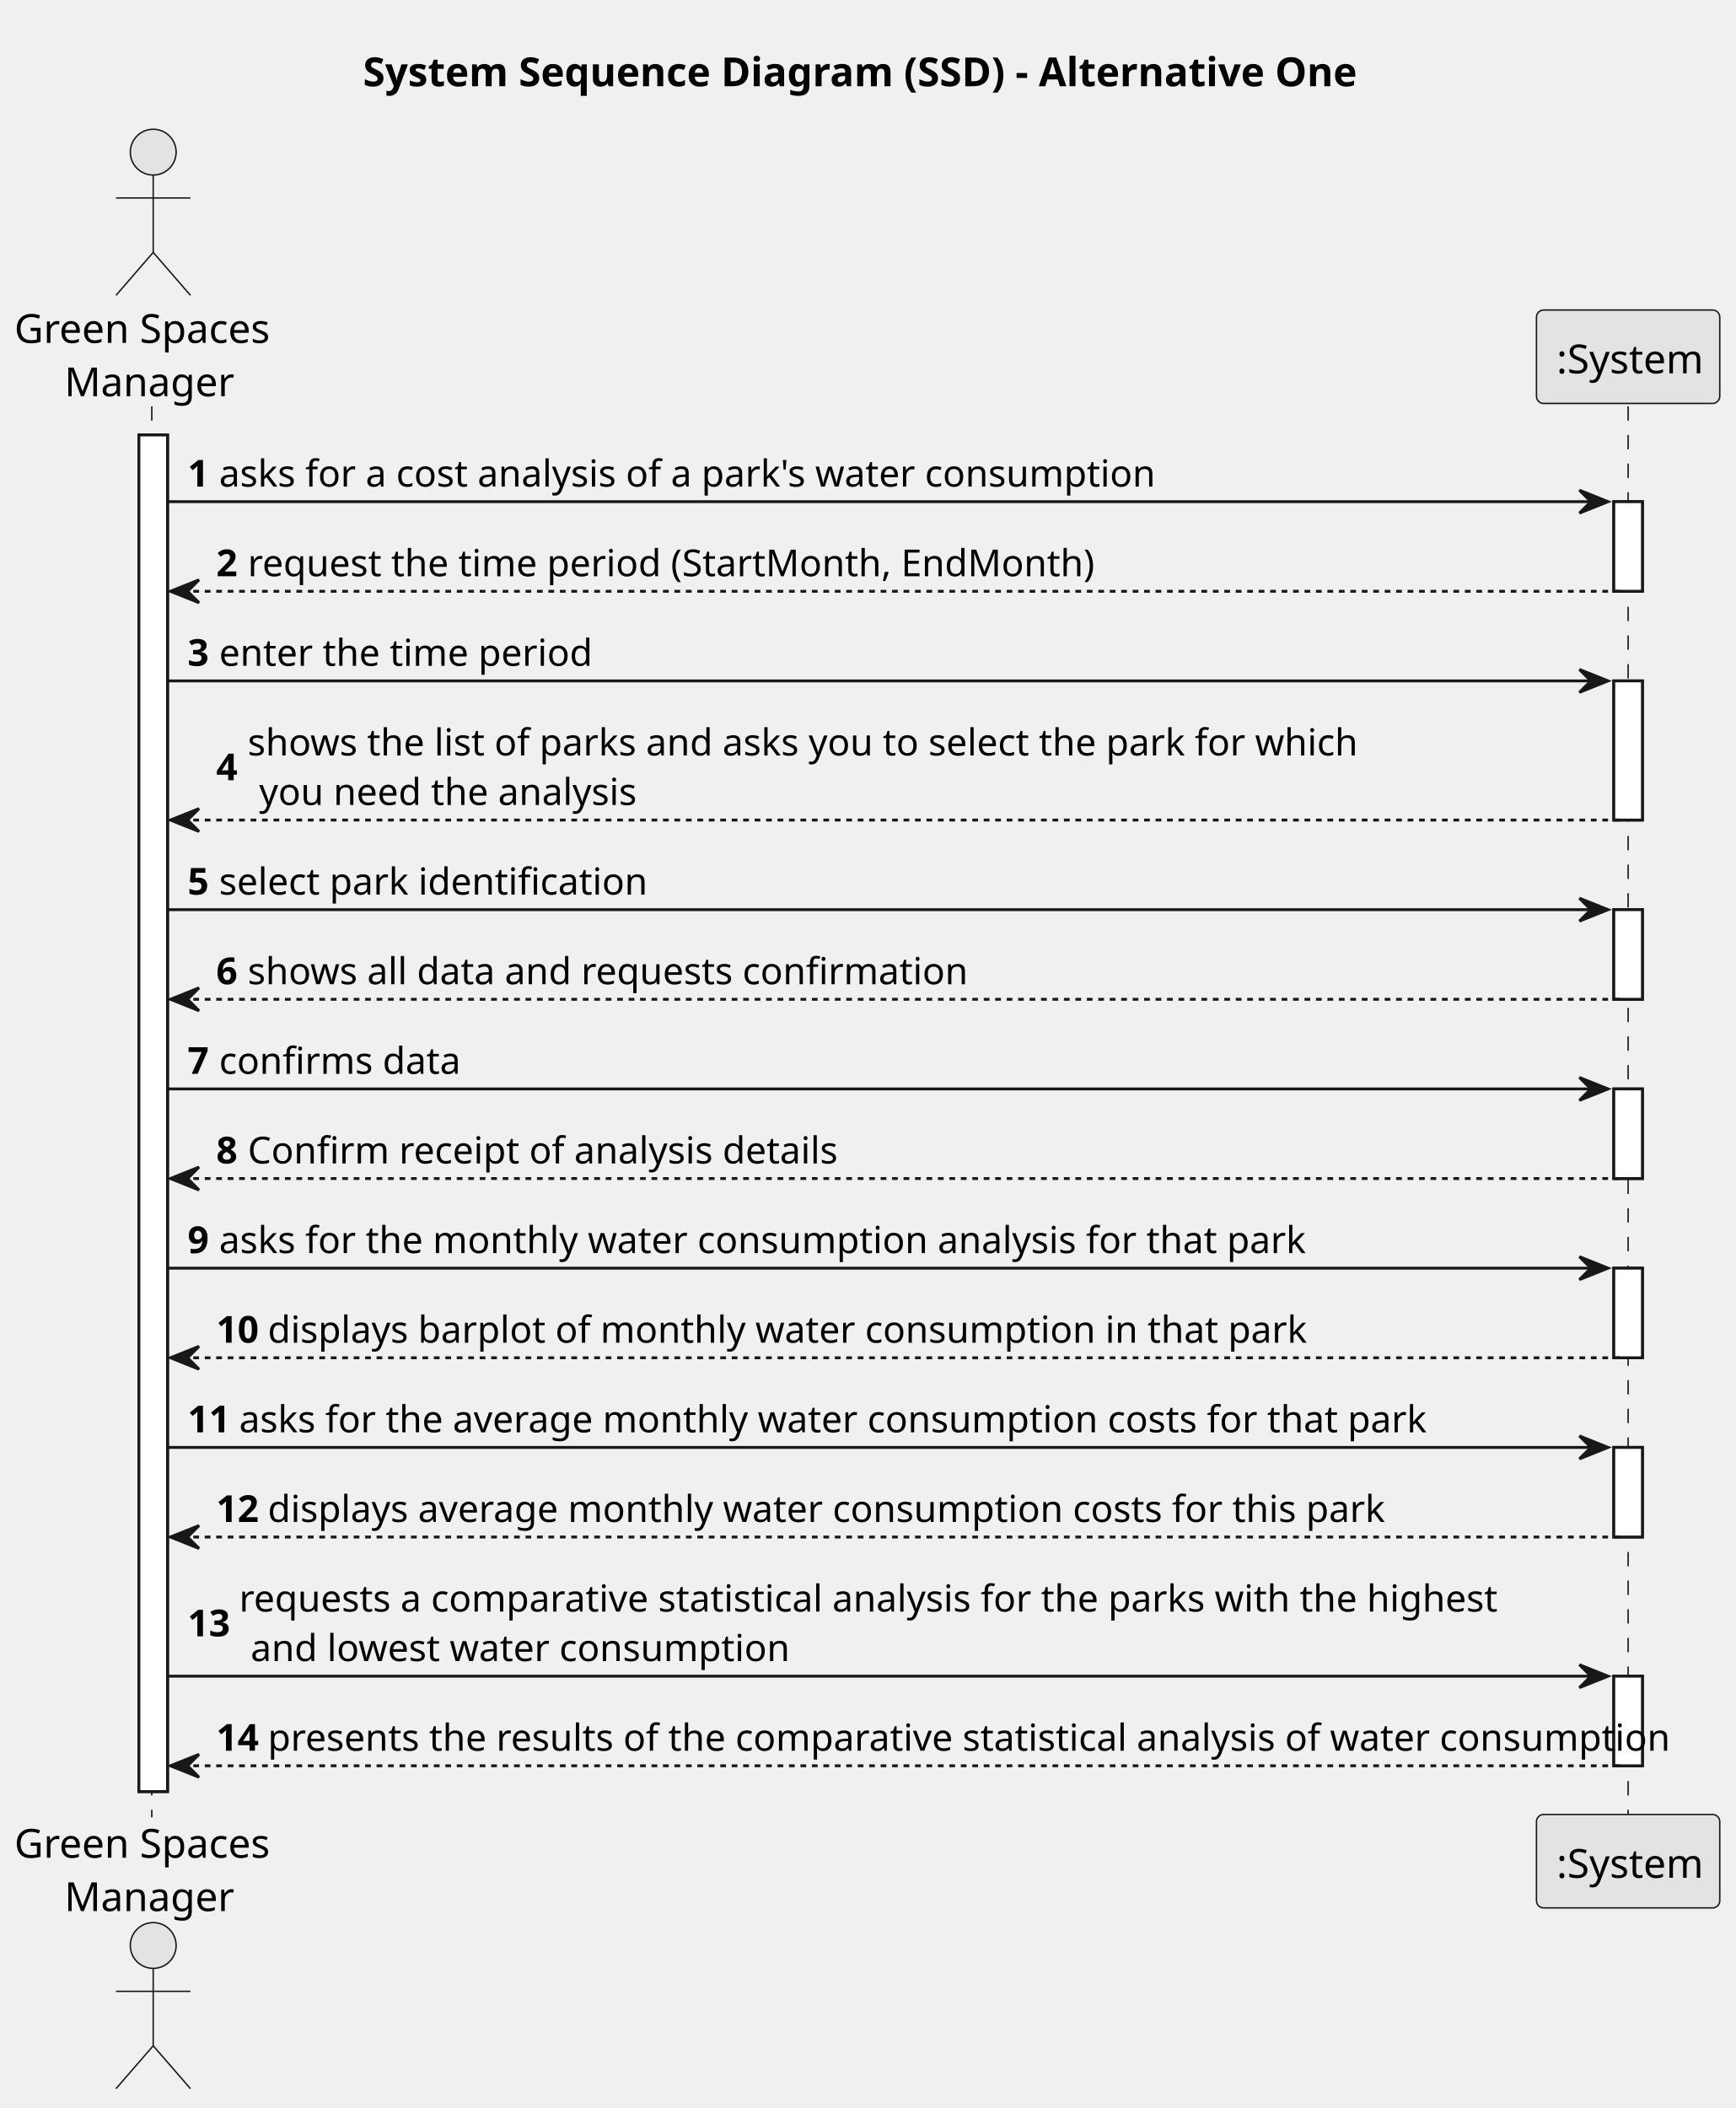
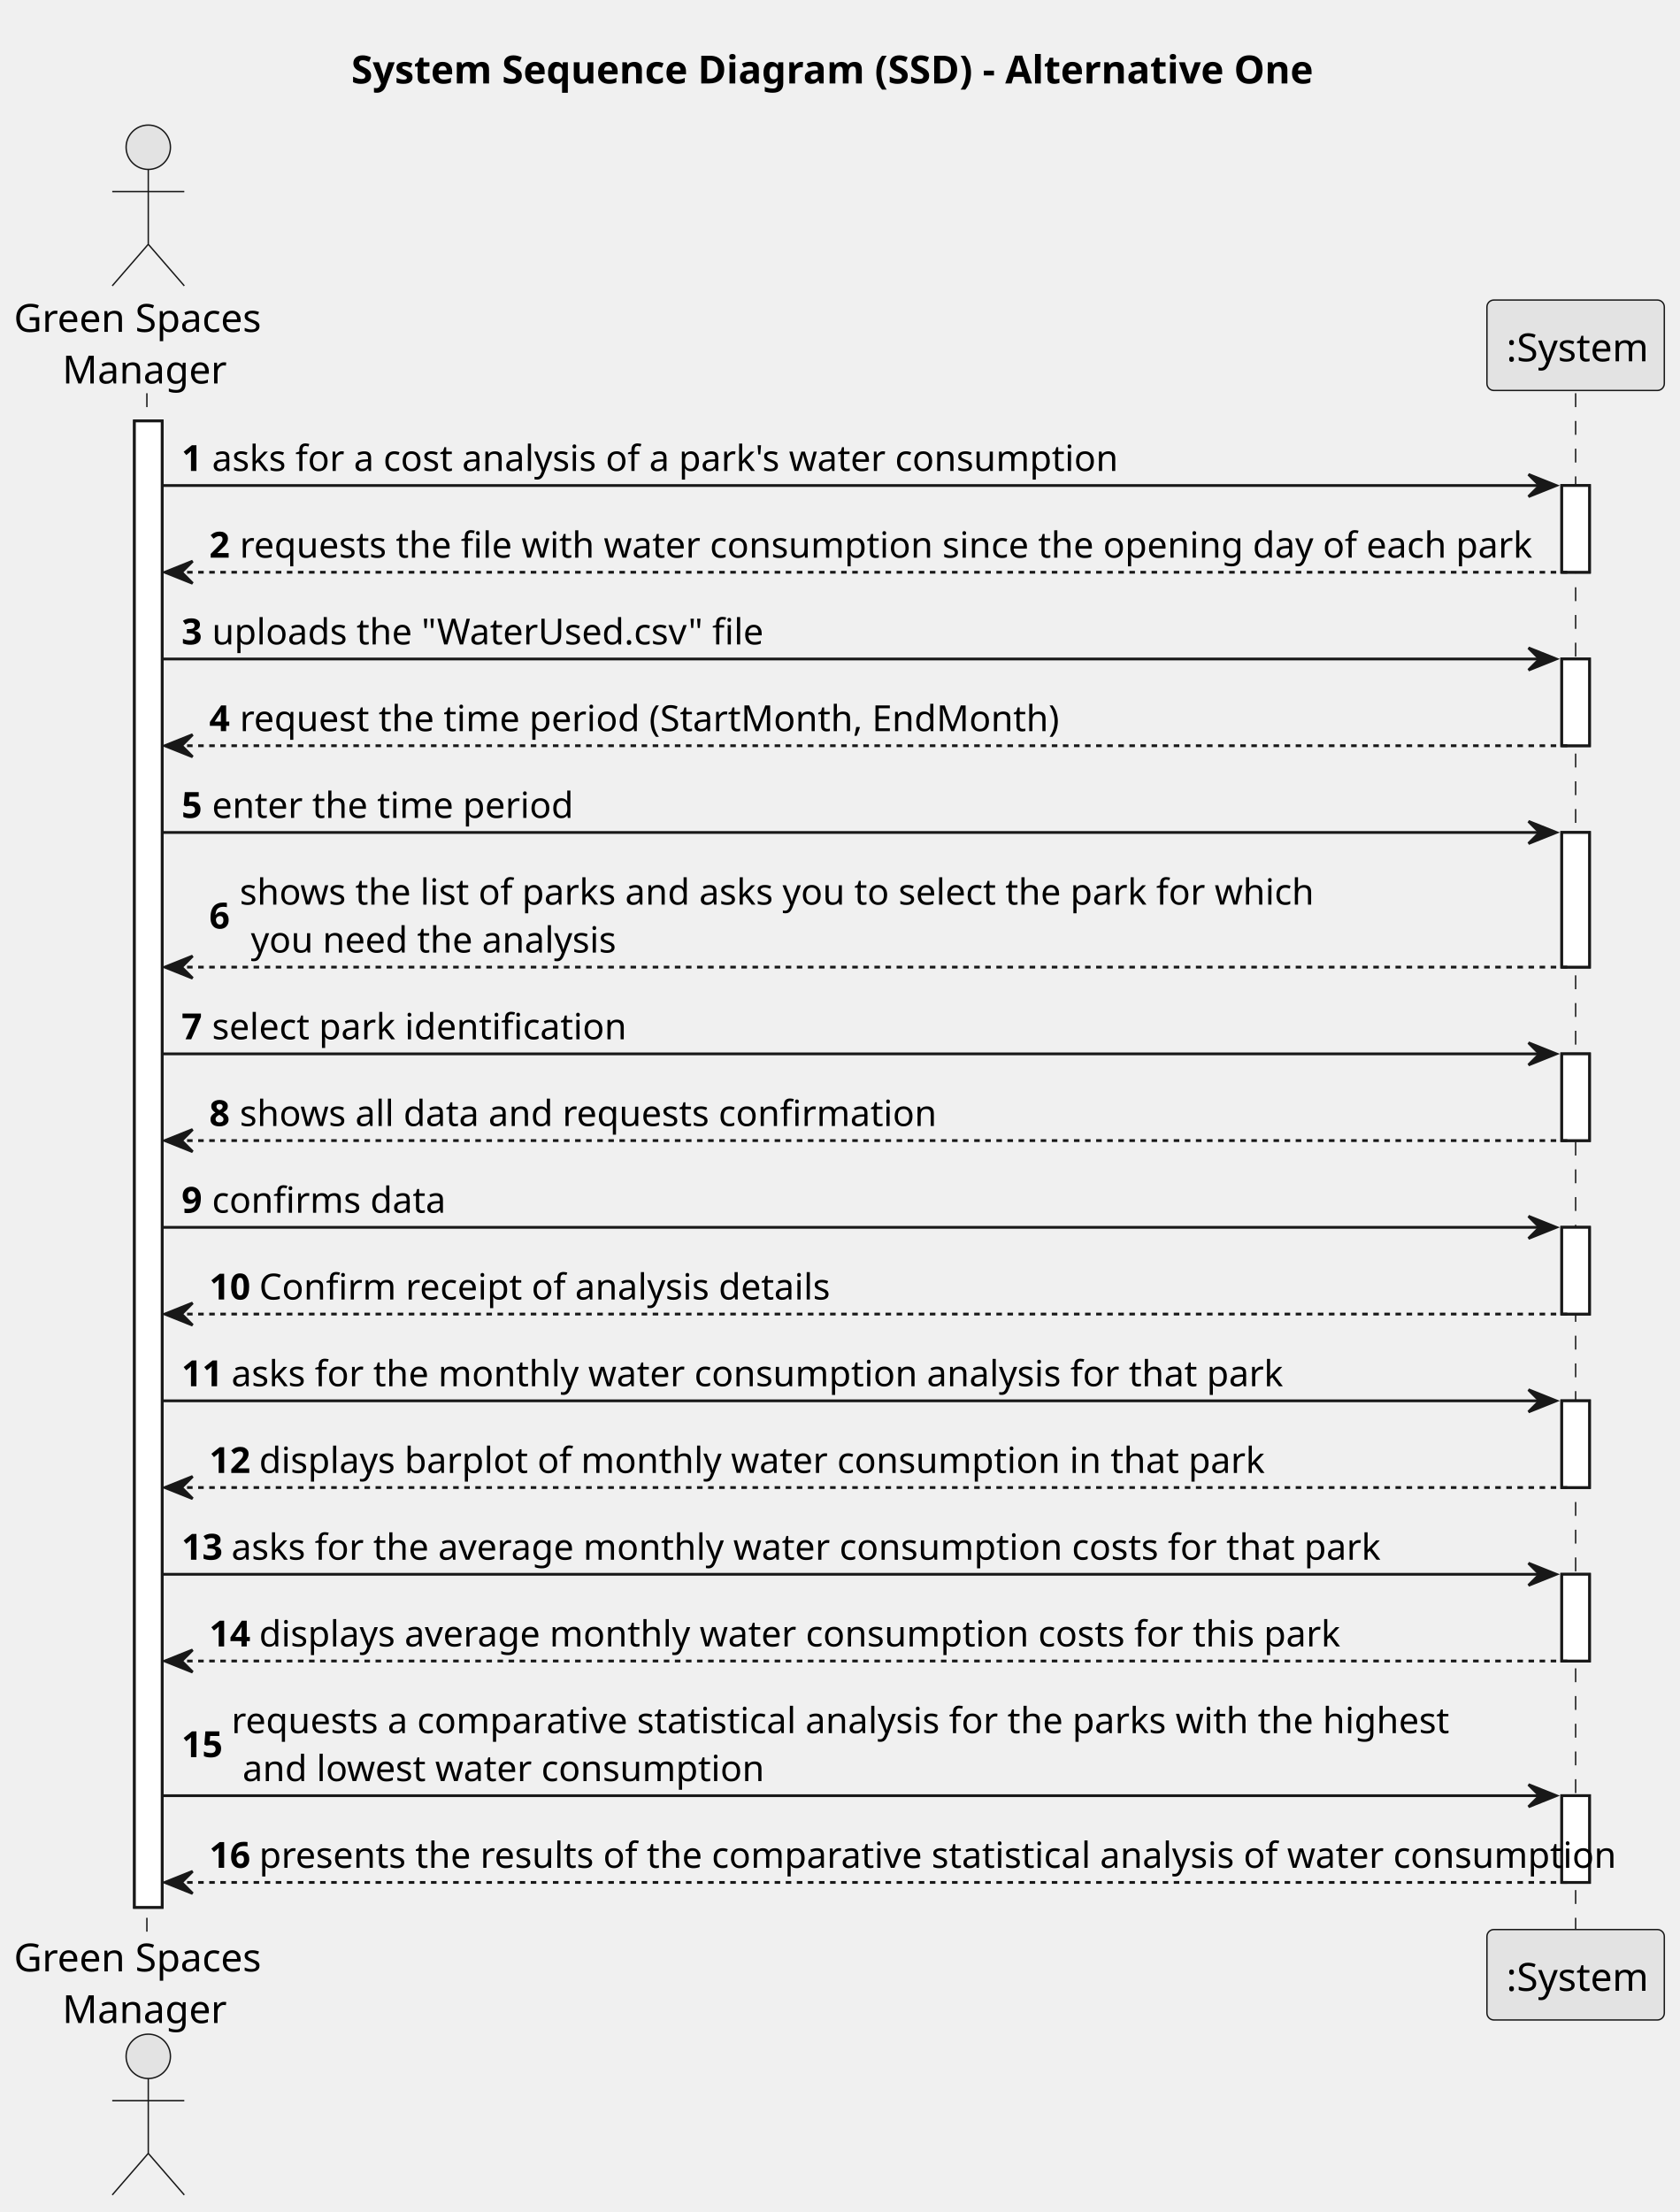
- <svg xmlns="http://www.w3.org/2000/svg" contentStyleType="text/css" height="736px" preserveAspectRatio="none" style="width:606px;height:736px;background:#FFFFFF;" version="1.1" viewBox="0 0 606 736" width="606px" zoomAndPan="magnify">
+ <svg xmlns="http://www.w3.org/2000/svg" contentStyleType="text/css" height="798px" preserveAspectRatio="none" style="width:606px;height:798px;background:#FFFFFF;" version="1.1" viewBox="0 0 606 798" width="606px" zoomAndPan="magnify">
  <defs />
  <g>
    <text fill="#000000" font-family="sans-serif" font-size="14" font-weight="bold" lengthAdjust="spacing" textLength="351" x="126.75" y="30.107">System Sequence Diagram (SSD) - Alternative One</text>
-     <rect fill="#FFFFFF" height="473.656" style="stroke:#181818;stroke-width:1.0;" width="10" x="48.5" y="151.863" />
+     <rect fill="#FFFFFF" height="536.238" style="stroke:#181818;stroke-width:1.0;" width="10" x="48.5" y="151.863" />
    <rect fill="#FFFFFF" height="31.291" style="stroke:#181818;stroke-width:1.0;" width="10" x="563.5" y="175.154" />
-     <rect fill="#FFFFFF" height="48.582" style="stroke:#181818;stroke-width:1.0;" width="10" x="563.5" y="237.736" />
-     <rect fill="#FFFFFF" height="31.291" style="stroke:#181818;stroke-width:1.0;" width="10" x="563.5" y="317.609" />
+     <rect fill="#FFFFFF" height="31.291" style="stroke:#181818;stroke-width:1.0;" width="10" x="563.5" y="237.736" />
+     <rect fill="#FFFFFF" height="48.582" style="stroke:#181818;stroke-width:1.0;" width="10" x="563.5" y="300.318" />
    <rect fill="#FFFFFF" height="31.291" style="stroke:#181818;stroke-width:1.0;" width="10" x="563.5" y="380.191" />
    <rect fill="#FFFFFF" height="31.291" style="stroke:#181818;stroke-width:1.0;" width="10" x="563.5" y="442.773" />
    <rect fill="#FFFFFF" height="31.291" style="stroke:#181818;stroke-width:1.0;" width="10" x="563.5" y="505.356" />
-     <rect fill="#FFFFFF" height="31.291" style="stroke:#181818;stroke-width:1.0;" width="10" x="563.5" y="585.229" />
-     <line style="stroke:#181818;stroke-width:0.5;stroke-dasharray:5.0,5.0;" x1="53" x2="53" y1="141.863" y2="634.519" />
-     <line style="stroke:#181818;stroke-width:0.5;stroke-dasharray:5.0,5.0;" x1="568.5" x2="568.5" y1="141.863" y2="634.519" />
+     <rect fill="#FFFFFF" height="31.291" style="stroke:#181818;stroke-width:1.0;" width="10" x="563.5" y="567.938" />
+     <rect fill="#FFFFFF" height="31.291" style="stroke:#181818;stroke-width:1.0;" width="10" x="563.5" y="647.811" />
+     <line style="stroke:#181818;stroke-width:0.5;stroke-dasharray:5.0,5.0;" x1="53" x2="53" y1="141.863" y2="697.102" />
+     <line style="stroke:#181818;stroke-width:0.5;stroke-dasharray:5.0,5.0;" x1="568.5" x2="568.5" y1="141.863" y2="697.102" />
    <text fill="#000000" font-family="sans-serif" font-size="14" lengthAdjust="spacing" textLength="91" x="5" y="119.728">Green Spaces</text>
    <text fill="#000000" font-family="sans-serif" font-size="14" lengthAdjust="spacing" textLength="56" x="22.5" y="138.35">Manager</text>
    <ellipse cx="53.5" cy="53.121" fill="#E3E3E3" rx="8" ry="8" style="stroke:#181818;stroke-width:0.5;" />
    <path d="M53.5,61.121 L53.5,88.121 M40.5,69.121 L66.5,69.121 M53.5,88.121 L40.5,103.121 M53.5,88.121 L66.5,103.121 " fill="none" style="stroke:#181818;stroke-width:0.5;" />
-     <text fill="#000000" font-family="sans-serif" font-size="14" lengthAdjust="spacing" textLength="91" x="5" y="648.627">Green Spaces</text>
-     <text fill="#000000" font-family="sans-serif" font-size="14" lengthAdjust="spacing" textLength="56" x="22.5" y="667.248">Manager</text>
-     <ellipse cx="53.5" cy="679.262" fill="#E3E3E3" rx="8" ry="8" style="stroke:#181818;stroke-width:0.5;" />
-     <path d="M53.5,687.262 L53.5,714.262 M40.5,695.262 L66.5,695.262 M53.5,714.262 L40.5,729.262 M53.5,714.262 L66.5,729.262 " fill="none" style="stroke:#181818;stroke-width:0.5;" />
+     <text fill="#000000" font-family="sans-serif" font-size="14" lengthAdjust="spacing" textLength="91" x="5" y="711.209">Green Spaces</text>
+     <text fill="#000000" font-family="sans-serif" font-size="14" lengthAdjust="spacing" textLength="56" x="22.5" y="729.83">Manager</text>
+     <ellipse cx="53.5" cy="741.844" fill="#E3E3E3" rx="8" ry="8" style="stroke:#181818;stroke-width:0.5;" />
+     <path d="M53.5,749.844 L53.5,776.844 M40.5,757.844 L66.5,757.844 M53.5,776.844 L40.5,791.844 M53.5,776.844 L66.5,791.844 " fill="none" style="stroke:#181818;stroke-width:0.5;" />
    <rect fill="#E3E3E3" height="32.621" rx="2.5" ry="2.5" style="stroke:#181818;stroke-width:0.5;" width="64" x="536.5" y="108.242" />
    <text fill="#000000" font-family="sans-serif" font-size="14" lengthAdjust="spacing" textLength="50" x="543.5" y="130.35">:System</text>
-     <rect fill="#E3E3E3" height="32.621" rx="2.5" ry="2.5" style="stroke:#181818;stroke-width:0.5;" width="64" x="536.5" y="633.519" />
-     <text fill="#000000" font-family="sans-serif" font-size="14" lengthAdjust="spacing" textLength="50" x="543.5" y="655.627">:System</text>
-     <rect fill="#FFFFFF" height="473.656" style="stroke:#181818;stroke-width:1.0;" width="10" x="48.5" y="151.863" />
+     <rect fill="#E3E3E3" height="32.621" rx="2.5" ry="2.5" style="stroke:#181818;stroke-width:0.5;" width="64" x="536.5" y="696.102" />
+     <text fill="#000000" font-family="sans-serif" font-size="14" lengthAdjust="spacing" textLength="50" x="543.5" y="718.209">:System</text>
+     <rect fill="#FFFFFF" height="536.238" style="stroke:#181818;stroke-width:1.0;" width="10" x="48.5" y="151.863" />
    <rect fill="#FFFFFF" height="31.291" style="stroke:#181818;stroke-width:1.0;" width="10" x="563.5" y="175.154" />
-     <rect fill="#FFFFFF" height="48.582" style="stroke:#181818;stroke-width:1.0;" width="10" x="563.5" y="237.736" />
-     <rect fill="#FFFFFF" height="31.291" style="stroke:#181818;stroke-width:1.0;" width="10" x="563.5" y="317.609" />
+     <rect fill="#FFFFFF" height="31.291" style="stroke:#181818;stroke-width:1.0;" width="10" x="563.5" y="237.736" />
+     <rect fill="#FFFFFF" height="48.582" style="stroke:#181818;stroke-width:1.0;" width="10" x="563.5" y="300.318" />
    <rect fill="#FFFFFF" height="31.291" style="stroke:#181818;stroke-width:1.0;" width="10" x="563.5" y="380.191" />
    <rect fill="#FFFFFF" height="31.291" style="stroke:#181818;stroke-width:1.0;" width="10" x="563.5" y="442.773" />
    <rect fill="#FFFFFF" height="31.291" style="stroke:#181818;stroke-width:1.0;" width="10" x="563.5" y="505.356" />
-     <rect fill="#FFFFFF" height="31.291" style="stroke:#181818;stroke-width:1.0;" width="10" x="563.5" y="585.229" />
+     <rect fill="#FFFFFF" height="31.291" style="stroke:#181818;stroke-width:1.0;" width="10" x="563.5" y="567.938" />
+     <rect fill="#FFFFFF" height="31.291" style="stroke:#181818;stroke-width:1.0;" width="10" x="563.5" y="647.811" />
    <polygon fill="#181818" points="551.5,171.154,561.5,175.154,551.5,179.154,555.5,175.154" style="stroke:#181818;stroke-width:1.0;" />
    <line style="stroke:#181818;stroke-width:1.0;" x1="58.5" x2="557.5" y1="175.154" y2="175.154" />
    <text fill="#000000" font-family="sans-serif" font-size="13" font-weight="bold" lengthAdjust="spacing" textLength="7" x="65.5" y="169.892">1</text>
    <text fill="#000000" font-family="sans-serif" font-size="13" lengthAdjust="spacing" textLength="314" x="76.5" y="169.892">asks for a cost analysis of a park's water consumption</text>
    <polygon fill="#181818" points="69.5,202.445,59.5,206.445,69.5,210.445,65.5,206.445" style="stroke:#181818;stroke-width:1.0;" />
    <line style="stroke:#181818;stroke-width:1.0;stroke-dasharray:2.0,2.0;" x1="63.5" x2="567.5" y1="206.445" y2="206.445" />
    <text fill="#000000" font-family="sans-serif" font-size="13" font-weight="bold" lengthAdjust="spacing" textLength="7" x="75.5" y="201.183">2</text>
-     <text fill="#000000" font-family="sans-serif" font-size="13" lengthAdjust="spacing" textLength="276" x="86.5" y="201.183">request the time period (StartMonth, EndMonth)</text>
+     <text fill="#000000" font-family="sans-serif" font-size="13" lengthAdjust="spacing" textLength="438" x="86.5" y="201.183">requests the file with water consumption since the opening day of each park</text>
    <polygon fill="#181818" points="551.5,233.736,561.5,237.736,551.5,241.736,555.5,237.736" style="stroke:#181818;stroke-width:1.0;" />
    <line style="stroke:#181818;stroke-width:1.0;" x1="58.5" x2="557.5" y1="237.736" y2="237.736" />
    <text fill="#000000" font-family="sans-serif" font-size="13" font-weight="bold" lengthAdjust="spacing" textLength="7" x="65.5" y="232.474">3</text>
-     <text fill="#000000" font-family="sans-serif" font-size="13" lengthAdjust="spacing" textLength="119" x="76.5" y="232.474">enter the time period</text>
-     <polygon fill="#181818" points="69.5,282.318,59.5,286.318,69.5,290.318,65.5,286.318" style="stroke:#181818;stroke-width:1.0;" />
-     <line style="stroke:#181818;stroke-width:1.0;stroke-dasharray:2.0,2.0;" x1="63.5" x2="567.5" y1="286.318" y2="286.318" />
-     <text fill="#000000" font-family="sans-serif" font-size="13" font-weight="bold" lengthAdjust="spacing" textLength="7" x="75.5" y="272.41">4</text>
-     <text fill="#000000" font-family="sans-serif" font-size="13" lengthAdjust="spacing" textLength="372" x="86.5" y="263.765">shows the list of parks and asks you to select the park for which</text>
-     <text fill="#000000" font-family="sans-serif" font-size="13" lengthAdjust="spacing" textLength="127" x="90.5" y="281.056">you need the analysis</text>
-     <polygon fill="#181818" points="551.5,313.609,561.5,317.609,551.5,321.609,555.5,317.609" style="stroke:#181818;stroke-width:1.0;" />
-     <line style="stroke:#181818;stroke-width:1.0;" x1="58.5" x2="557.5" y1="317.609" y2="317.609" />
-     <text fill="#000000" font-family="sans-serif" font-size="13" font-weight="bold" lengthAdjust="spacing" textLength="7" x="65.5" y="312.347">5</text>
-     <text fill="#000000" font-family="sans-serif" font-size="13" lengthAdjust="spacing" textLength="140" x="76.5" y="312.347">select park identification</text>
+     <text fill="#000000" font-family="sans-serif" font-size="13" lengthAdjust="spacing" textLength="189" x="76.5" y="232.474">uploads the "WaterUsed.csv" file</text>
+     <polygon fill="#181818" points="69.5,265.027,59.5,269.027,69.5,273.027,65.5,269.027" style="stroke:#181818;stroke-width:1.0;" />
+     <line style="stroke:#181818;stroke-width:1.0;stroke-dasharray:2.0,2.0;" x1="63.5" x2="567.5" y1="269.027" y2="269.027" />
+     <text fill="#000000" font-family="sans-serif" font-size="13" font-weight="bold" lengthAdjust="spacing" textLength="7" x="75.5" y="263.765">4</text>
+     <text fill="#000000" font-family="sans-serif" font-size="13" lengthAdjust="spacing" textLength="276" x="86.5" y="263.765">request the time period (StartMonth, EndMonth)</text>
+     <polygon fill="#181818" points="551.5,296.318,561.5,300.318,551.5,304.318,555.5,300.318" style="stroke:#181818;stroke-width:1.0;" />
+     <line style="stroke:#181818;stroke-width:1.0;" x1="58.5" x2="557.5" y1="300.318" y2="300.318" />
+     <text fill="#000000" font-family="sans-serif" font-size="13" font-weight="bold" lengthAdjust="spacing" textLength="7" x="65.5" y="295.056">5</text>
+     <text fill="#000000" font-family="sans-serif" font-size="13" lengthAdjust="spacing" textLength="119" x="76.5" y="295.056">enter the time period</text>
    <polygon fill="#181818" points="69.5,344.9,59.5,348.9,69.5,352.9,65.5,348.9" style="stroke:#181818;stroke-width:1.0;" />
    <line style="stroke:#181818;stroke-width:1.0;stroke-dasharray:2.0,2.0;" x1="63.5" x2="567.5" y1="348.9" y2="348.9" />
-     <text fill="#000000" font-family="sans-serif" font-size="13" font-weight="bold" lengthAdjust="spacing" textLength="7" x="75.5" y="343.638">6</text>
-     <text fill="#000000" font-family="sans-serif" font-size="13" lengthAdjust="spacing" textLength="236" x="86.5" y="343.638">shows all data and requests confirmation</text>
+     <text fill="#000000" font-family="sans-serif" font-size="13" font-weight="bold" lengthAdjust="spacing" textLength="7" x="75.5" y="334.992">6</text>
+     <text fill="#000000" font-family="sans-serif" font-size="13" lengthAdjust="spacing" textLength="372" x="86.5" y="326.347">shows the list of parks and asks you to select the park for which</text>
+     <text fill="#000000" font-family="sans-serif" font-size="13" lengthAdjust="spacing" textLength="127" x="90.5" y="343.638">you need the analysis</text>
    <polygon fill="#181818" points="551.5,376.191,561.5,380.191,551.5,384.191,555.5,380.191" style="stroke:#181818;stroke-width:1.0;" />
    <line style="stroke:#181818;stroke-width:1.0;" x1="58.5" x2="557.5" y1="380.191" y2="380.191" />
    <text fill="#000000" font-family="sans-serif" font-size="13" font-weight="bold" lengthAdjust="spacing" textLength="7" x="65.5" y="374.929">7</text>
-     <text fill="#000000" font-family="sans-serif" font-size="13" lengthAdjust="spacing" textLength="78" x="76.5" y="374.929">confirms data</text>
+     <text fill="#000000" font-family="sans-serif" font-size="13" lengthAdjust="spacing" textLength="140" x="76.5" y="374.929">select park identification</text>
    <polygon fill="#181818" points="69.5,407.482,59.5,411.482,69.5,415.482,65.5,411.482" style="stroke:#181818;stroke-width:1.0;" />
    <line style="stroke:#181818;stroke-width:1.0;stroke-dasharray:2.0,2.0;" x1="63.5" x2="567.5" y1="411.482" y2="411.482" />
    <text fill="#000000" font-family="sans-serif" font-size="13" font-weight="bold" lengthAdjust="spacing" textLength="7" x="75.5" y="406.22">8</text>
-     <text fill="#000000" font-family="sans-serif" font-size="13" lengthAdjust="spacing" textLength="195" x="86.5" y="406.22">Confirm receipt of analysis details</text>
+     <text fill="#000000" font-family="sans-serif" font-size="13" lengthAdjust="spacing" textLength="236" x="86.5" y="406.22">shows all data and requests confirmation</text>
    <polygon fill="#181818" points="551.5,438.773,561.5,442.773,551.5,446.773,555.5,442.773" style="stroke:#181818;stroke-width:1.0;" />
    <line style="stroke:#181818;stroke-width:1.0;" x1="58.5" x2="557.5" y1="442.773" y2="442.773" />
    <text fill="#000000" font-family="sans-serif" font-size="13" font-weight="bold" lengthAdjust="spacing" textLength="7" x="65.5" y="437.511">9</text>
-     <text fill="#000000" font-family="sans-serif" font-size="13" lengthAdjust="spacing" textLength="356" x="76.5" y="437.511">asks for the monthly water consumption analysis for that park</text>
+     <text fill="#000000" font-family="sans-serif" font-size="13" lengthAdjust="spacing" textLength="78" x="76.5" y="437.511">confirms data</text>
    <polygon fill="#181818" points="69.5,470.065,59.5,474.065,69.5,478.065,65.5,474.065" style="stroke:#181818;stroke-width:1.0;" />
    <line style="stroke:#181818;stroke-width:1.0;stroke-dasharray:2.0,2.0;" x1="63.5" x2="567.5" y1="474.065" y2="474.065" />
    <text fill="#000000" font-family="sans-serif" font-size="13" font-weight="bold" lengthAdjust="spacing" textLength="14" x="75.5" y="468.802">10</text>
-     <text fill="#000000" font-family="sans-serif" font-size="13" lengthAdjust="spacing" textLength="337" x="93.5" y="468.802">displays barplot of monthly water consumption in that park</text>
+     <text fill="#000000" font-family="sans-serif" font-size="13" lengthAdjust="spacing" textLength="195" x="93.5" y="468.802">Confirm receipt of analysis details</text>
    <polygon fill="#181818" points="551.5,501.356,561.5,505.356,551.5,509.356,555.5,505.356" style="stroke:#181818;stroke-width:1.0;" />
    <line style="stroke:#181818;stroke-width:1.0;" x1="58.5" x2="557.5" y1="505.356" y2="505.356" />
    <text fill="#000000" font-family="sans-serif" font-size="13" font-weight="bold" lengthAdjust="spacing" textLength="14" x="65.5" y="500.093">11</text>
-     <text fill="#000000" font-family="sans-serif" font-size="13" lengthAdjust="spacing" textLength="388" x="83.5" y="500.093">asks for the average monthly water consumption costs for that park</text>
+     <text fill="#000000" font-family="sans-serif" font-size="13" lengthAdjust="spacing" textLength="356" x="83.5" y="500.093">asks for the monthly water consumption analysis for that park</text>
    <polygon fill="#181818" points="69.5,532.646,59.5,536.646,69.5,540.646,65.5,536.646" style="stroke:#181818;stroke-width:1.0;" />
    <line style="stroke:#181818;stroke-width:1.0;stroke-dasharray:2.0,2.0;" x1="63.5" x2="567.5" y1="536.646" y2="536.646" />
    <text fill="#000000" font-family="sans-serif" font-size="13" font-weight="bold" lengthAdjust="spacing" textLength="14" x="75.5" y="531.384">12</text>
-     <text fill="#000000" font-family="sans-serif" font-size="13" lengthAdjust="spacing" textLength="367" x="93.5" y="531.384">displays average monthly water consumption costs for this park</text>
-     <polygon fill="#181818" points="551.5,581.229,561.5,585.229,551.5,589.229,555.5,585.229" style="stroke:#181818;stroke-width:1.0;" />
-     <line style="stroke:#181818;stroke-width:1.0;" x1="58.5" x2="557.5" y1="585.229" y2="585.229" />
-     <text fill="#000000" font-family="sans-serif" font-size="13" font-weight="bold" lengthAdjust="spacing" textLength="14" x="65.5" y="571.32">13</text>
-     <text fill="#000000" font-family="sans-serif" font-size="13" lengthAdjust="spacing" textLength="417" x="83.5" y="562.675">requests a comparative statistical analysis for the parks with the highest</text>
-     <text fill="#000000" font-family="sans-serif" font-size="13" lengthAdjust="spacing" textLength="175" x="87.5" y="579.966">and lowest water consumption</text>
-     <polygon fill="#181818" points="69.5,612.519,59.5,616.519,69.5,620.519,65.5,616.519" style="stroke:#181818;stroke-width:1.0;" />
-     <line style="stroke:#181818;stroke-width:1.0;stroke-dasharray:2.0,2.0;" x1="63.5" x2="567.5" y1="616.519" y2="616.519" />
-     <text fill="#000000" font-family="sans-serif" font-size="13" font-weight="bold" lengthAdjust="spacing" textLength="14" x="75.5" y="611.257">14</text>
-     <text fill="#000000" font-family="sans-serif" font-size="13" lengthAdjust="spacing" textLength="463" x="93.5" y="611.257">presents the results of the comparative statistical analysis of water consumption</text>
+     <text fill="#000000" font-family="sans-serif" font-size="13" lengthAdjust="spacing" textLength="337" x="93.5" y="531.384">displays barplot of monthly water consumption in that park</text>
+     <polygon fill="#181818" points="551.5,563.938,561.5,567.938,551.5,571.938,555.5,567.938" style="stroke:#181818;stroke-width:1.0;" />
+     <line style="stroke:#181818;stroke-width:1.0;" x1="58.5" x2="557.5" y1="567.938" y2="567.938" />
+     <text fill="#000000" font-family="sans-serif" font-size="13" font-weight="bold" lengthAdjust="spacing" textLength="14" x="65.5" y="562.675">13</text>
+     <text fill="#000000" font-family="sans-serif" font-size="13" lengthAdjust="spacing" textLength="388" x="83.5" y="562.675">asks for the average monthly water consumption costs for that park</text>
+     <polygon fill="#181818" points="69.5,595.229,59.5,599.229,69.5,603.229,65.5,599.229" style="stroke:#181818;stroke-width:1.0;" />
+     <line style="stroke:#181818;stroke-width:1.0;stroke-dasharray:2.0,2.0;" x1="63.5" x2="567.5" y1="599.229" y2="599.229" />
+     <text fill="#000000" font-family="sans-serif" font-size="13" font-weight="bold" lengthAdjust="spacing" textLength="14" x="75.5" y="593.966">14</text>
+     <text fill="#000000" font-family="sans-serif" font-size="13" lengthAdjust="spacing" textLength="367" x="93.5" y="593.966">displays average monthly water consumption costs for this park</text>
+     <polygon fill="#181818" points="551.5,643.811,561.5,647.811,551.5,651.811,555.5,647.811" style="stroke:#181818;stroke-width:1.0;" />
+     <line style="stroke:#181818;stroke-width:1.0;" x1="58.5" x2="557.5" y1="647.811" y2="647.811" />
+     <text fill="#000000" font-family="sans-serif" font-size="13" font-weight="bold" lengthAdjust="spacing" textLength="14" x="65.5" y="633.902">15</text>
+     <text fill="#000000" font-family="sans-serif" font-size="13" lengthAdjust="spacing" textLength="417" x="83.5" y="625.257">requests a comparative statistical analysis for the parks with the highest</text>
+     <text fill="#000000" font-family="sans-serif" font-size="13" lengthAdjust="spacing" textLength="175" x="87.5" y="642.548">and lowest water consumption</text>
+     <polygon fill="#181818" points="69.5,675.102,59.5,679.102,69.5,683.102,65.5,679.102" style="stroke:#181818;stroke-width:1.0;" />
+     <line style="stroke:#181818;stroke-width:1.0;stroke-dasharray:2.0,2.0;" x1="63.5" x2="567.5" y1="679.102" y2="679.102" />
+     <text fill="#000000" font-family="sans-serif" font-size="13" font-weight="bold" lengthAdjust="spacing" textLength="14" x="75.5" y="673.839">16</text>
+     <text fill="#000000" font-family="sans-serif" font-size="13" lengthAdjust="spacing" textLength="463" x="93.5" y="673.839">presents the results of the comparative statistical analysis of water consumption</text>
  </g>
</svg>
